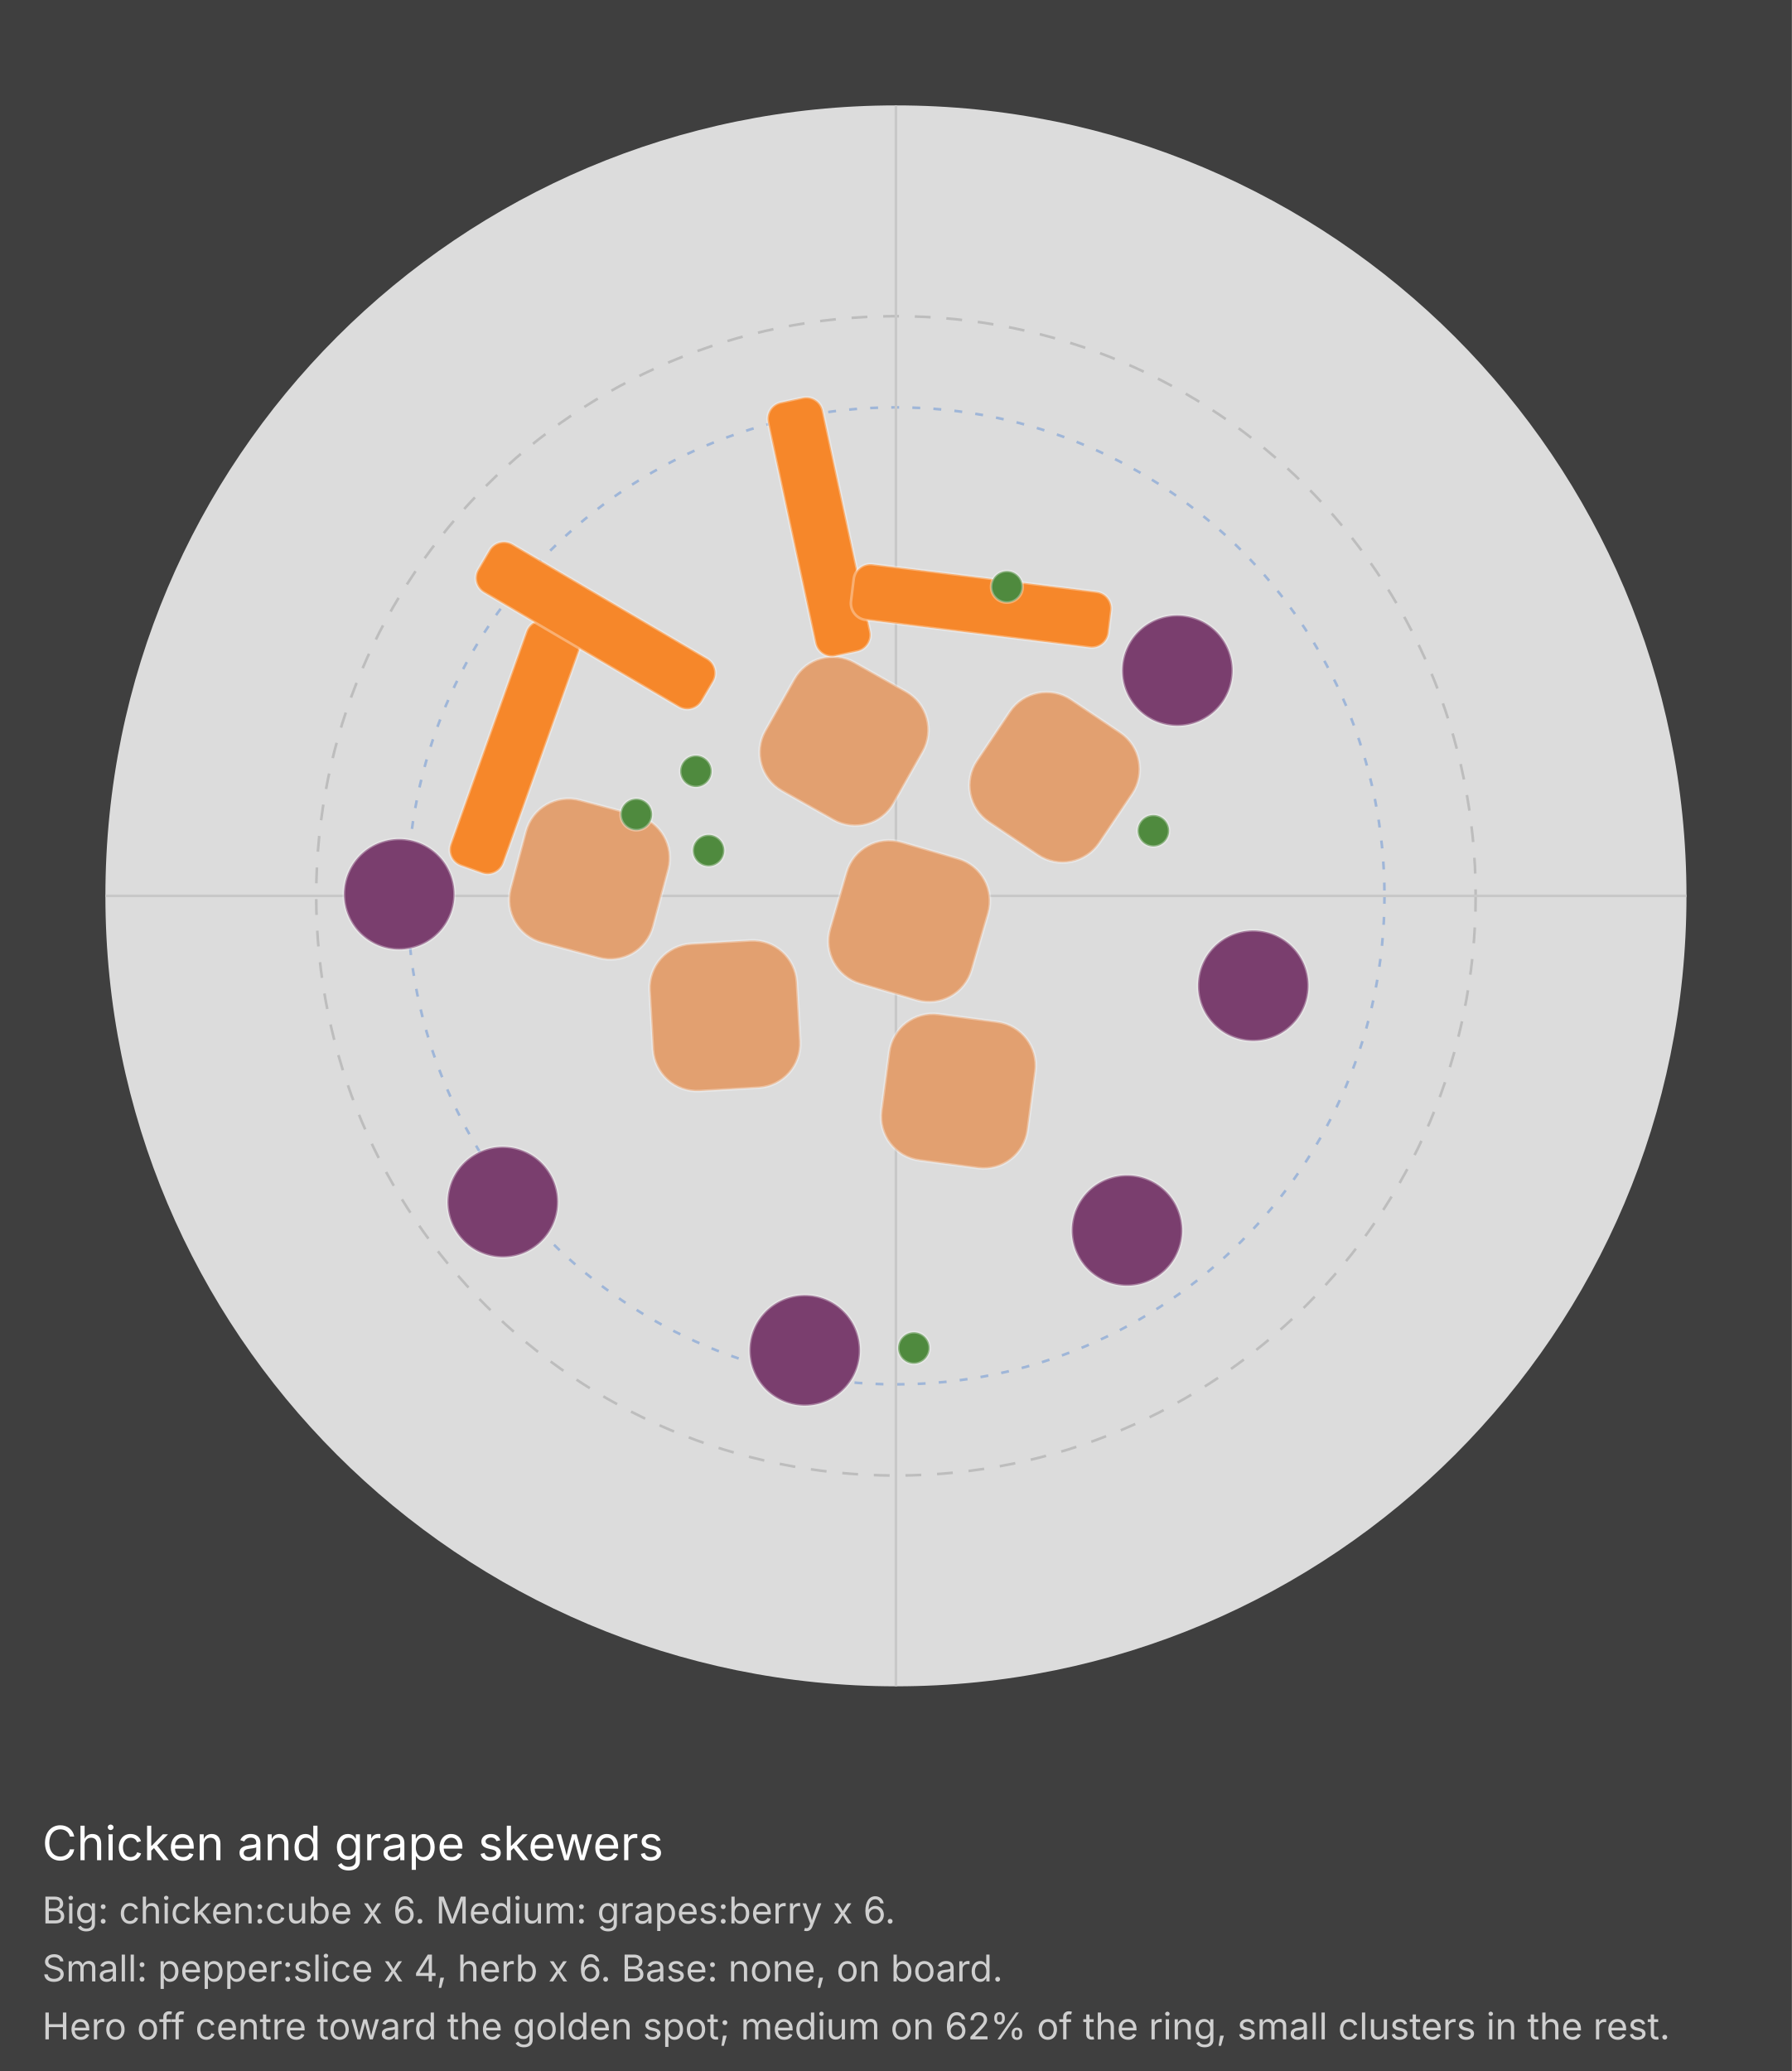
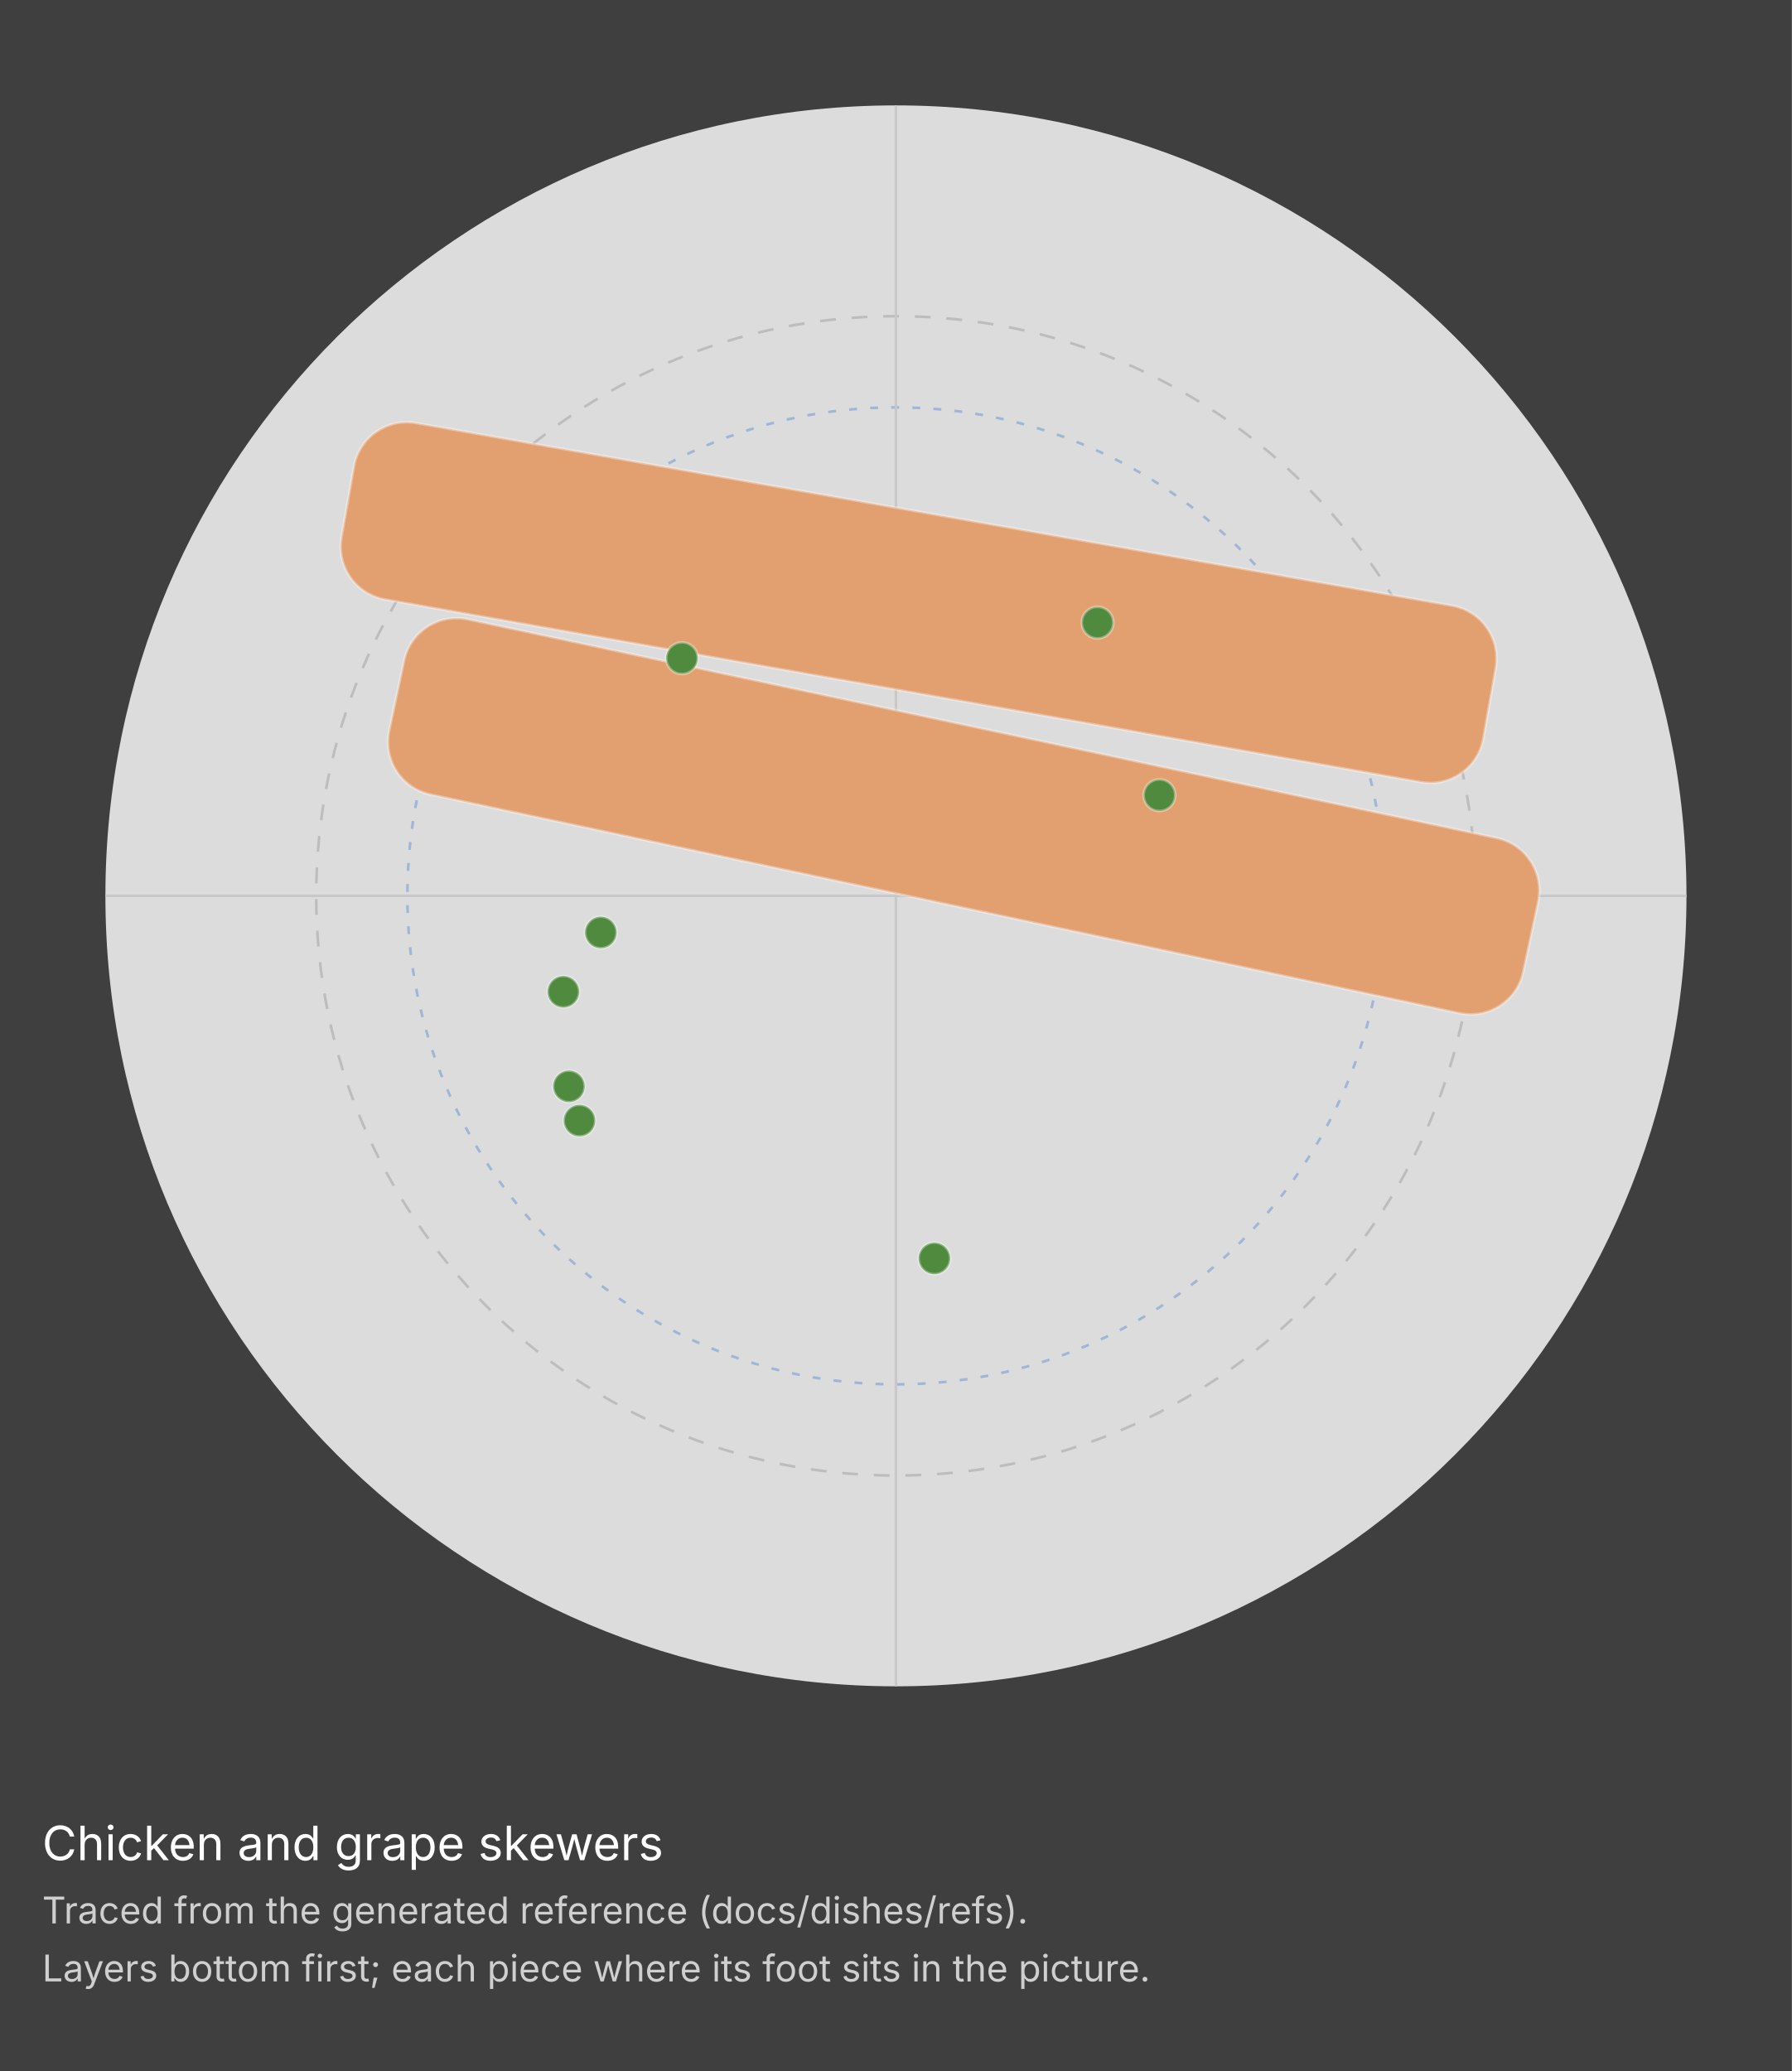
<svg xmlns="http://www.w3.org/2000/svg" width="680" height="786">
  <rect width="680" height="786" fill="#3f3f3f" />
  <circle cx="340.0" cy="340.0" r="300.0" fill="#dcdcdc" />
  <circle cx="340.0" cy="340.0" r="220.0" fill="none" stroke="#bdbdbd" stroke-dasharray="6 6" />
  <circle cx="340.0" cy="340.0" r="185.4" fill="none" stroke="#9fb6d8" stroke-dasharray="3 5" />
  <line x1="40.0" y1="340.0" x2="640.0" y2="340.0" stroke="#c8c8c8" />
  <line x1="340.0" y1="40.0" x2="340.0" y2="640.0" stroke="#c8c8c8" />
-   <rect transform="translate(345.0 349.6) rotate(196.2562)" x="-28.0" y="-28.0" width="56.0" height="56.0" rx="16.8" fill="#e2a070" stroke="#ffffff55" />
-   <rect transform="translate(275.1 385.5) rotate(266.7711)" x="-28.0" y="-28.0" width="56.0" height="56.0" rx="16.8" fill="#e2a070" stroke="#ffffff55" />
-   <rect transform="translate(320.3 281.3) rotate(209.4333)" x="-28.0" y="-28.0" width="56.0" height="56.0" rx="16.8" fill="#e2a070" stroke="#ffffff55" />
-   <rect transform="translate(363.7 414.1) rotate(97.50647)" x="-28.0" y="-28.0" width="56.0" height="56.0" rx="16.8" fill="#e2a070" stroke="#ffffff55" />
-   <rect transform="translate(223.7 333.6) rotate(14.95736)" x="-28.0" y="-28.0" width="56.0" height="56.0" rx="16.8" fill="#e2a070" stroke="#ffffff55" />
-   <rect transform="translate(400.2 295.0) rotate(303.8795)" x="-28.0" y="-28.0" width="56.0" height="56.0" rx="16.8" fill="#e2a070" stroke="#ffffff55" />
-   <circle transform="translate(446.8 254.5) rotate(-33.98)" r="21.0" fill="#7a3e6e" stroke="#ffffff55" />
-   <circle transform="translate(475.6 374.1) rotate(4.57198)" r="21.0" fill="#7a3e6e" stroke="#ffffff55" />
-   <circle transform="translate(427.7 467.0) rotate(34.61249)" r="21.0" fill="#7a3e6e" stroke="#ffffff55" />
-   <circle transform="translate(305.4 512.5) rotate(86.59094)" r="21.0" fill="#7a3e6e" stroke="#ffffff55" />
-   <circle transform="translate(190.8 456.2) rotate(148.2858)" r="21.0" fill="#7a3e6e" stroke="#ffffff55" />
-   <circle transform="translate(151.5 339.4) rotate(165.6718)" r="21.0" fill="#7a3e6e" stroke="#ffffff55" />
-   <rect transform="translate(195.4 283.5) rotate(199.6159)" x="-10.7" y="-49.3" width="21.3" height="98.5" rx="6.4" fill="#f6872a" stroke="#ffffff55" />
-   <rect transform="translate(226.1 237.4) rotate(300.4411)" x="-10.7" y="-49.3" width="21.3" height="98.5" rx="6.4" fill="#f6872a" stroke="#ffffff55" />
-   <rect transform="translate(310.9 200.0) rotate(347.8665)" x="-10.7" y="-49.3" width="21.3" height="98.5" rx="6.4" fill="#f6872a" stroke="#ffffff55" />
-   <rect transform="translate(372.4 229.9) rotate(277.0144)" x="-10.7" y="-49.3" width="21.3" height="98.5" rx="6.4" fill="#f6872a" stroke="#ffffff55" />
-   <circle transform="translate(382.1 222.7) rotate(0)" r="6.0" fill="#4f8a3e" stroke="#ffffff55" />
-   <circle transform="translate(241.5 309.1) rotate(0)" r="6.0" fill="#4f8a3e" stroke="#ffffff55" />
-   <circle transform="translate(437.7 315.3) rotate(0)" r="6.0" fill="#4f8a3e" stroke="#ffffff55" />
-   <circle transform="translate(346.8 511.6) rotate(0)" r="6.0" fill="#4f8a3e" stroke="#ffffff55" />
-   <circle transform="translate(268.9 322.8) rotate(0)" r="6.0" fill="#4f8a3e" stroke="#ffffff55" />
-   <circle transform="translate(264.1 292.7) rotate(0)" r="6.0" fill="#4f8a3e" stroke="#ffffff55" />
+   <rect transform="translate(348.6 228.7) rotate(100)" x="-34.0" y="-220.0" width="68.0" height="440.0" rx="20.4" fill="#e2a070" stroke="#ffffff55" />
+   <rect transform="translate(365.7 309.8) rotate(102)" x="-34.0" y="-220.0" width="68.0" height="440.0" rx="20.4" fill="#e2a070" stroke="#ffffff55" />
+   <circle transform="translate(213.8 376.4) rotate(0)" r="6.0" fill="#4f8a3e" stroke="#ffffff55" />
+   <circle transform="translate(258.8 249.8) rotate(0)" r="6.0" fill="#4f8a3e" stroke="#ffffff55" />
+   <circle transform="translate(440.0 301.8) rotate(0)" r="6.0" fill="#4f8a3e" stroke="#ffffff55" />
+   <circle transform="translate(416.5 236.3) rotate(0)" r="6.0" fill="#4f8a3e" stroke="#ffffff55" />
+   <circle transform="translate(215.9 412.3) rotate(0)" r="6.0" fill="#4f8a3e" stroke="#ffffff55" />
+   <circle transform="translate(228.0 353.9) rotate(0)" r="6.0" fill="#4f8a3e" stroke="#ffffff55" />
+   <circle transform="translate(219.9 425.3) rotate(0)" r="6.0" fill="#4f8a3e" stroke="#ffffff55" />
+   <circle transform="translate(354.6 477.6) rotate(0)" r="6.0" fill="#4f8a3e" stroke="#ffffff55" />
  <text x="16" y="706" fill="#ffffff" font-family="Inter, sans-serif" font-size="18">Chicken and grape skewers</text>
-   <text x="16" y="730" fill="#cfcfcf" font-family="Inter, sans-serif" font-size="14">Big: chicken:cube x 6. Medium: grapes:berry x 6.</text>
-   <text x="16" y="752" fill="#cfcfcf" font-family="Inter, sans-serif" font-size="14">Small: pepper:slice x 4, herb x 6. Base: none, on board.</text>
-   <text x="16" y="774" fill="#cfcfcf" font-family="Inter, sans-serif" font-size="14">Hero off centre toward the golden spot; medium on 62% of the ring, small clusters in the rest.</text>
+   <text x="16" y="730" fill="#cfcfcf" font-family="Inter, sans-serif" font-size="14">Traced from the generated reference (docs/dishes/refs).</text>
+   <text x="16" y="752" fill="#cfcfcf" font-family="Inter, sans-serif" font-size="14">Layers bottom first; each piece where its foot sits in the picture.</text>
+   <text x="16" y="774" fill="#cfcfcf" font-family="Inter, sans-serif" font-size="14" />
</svg>
